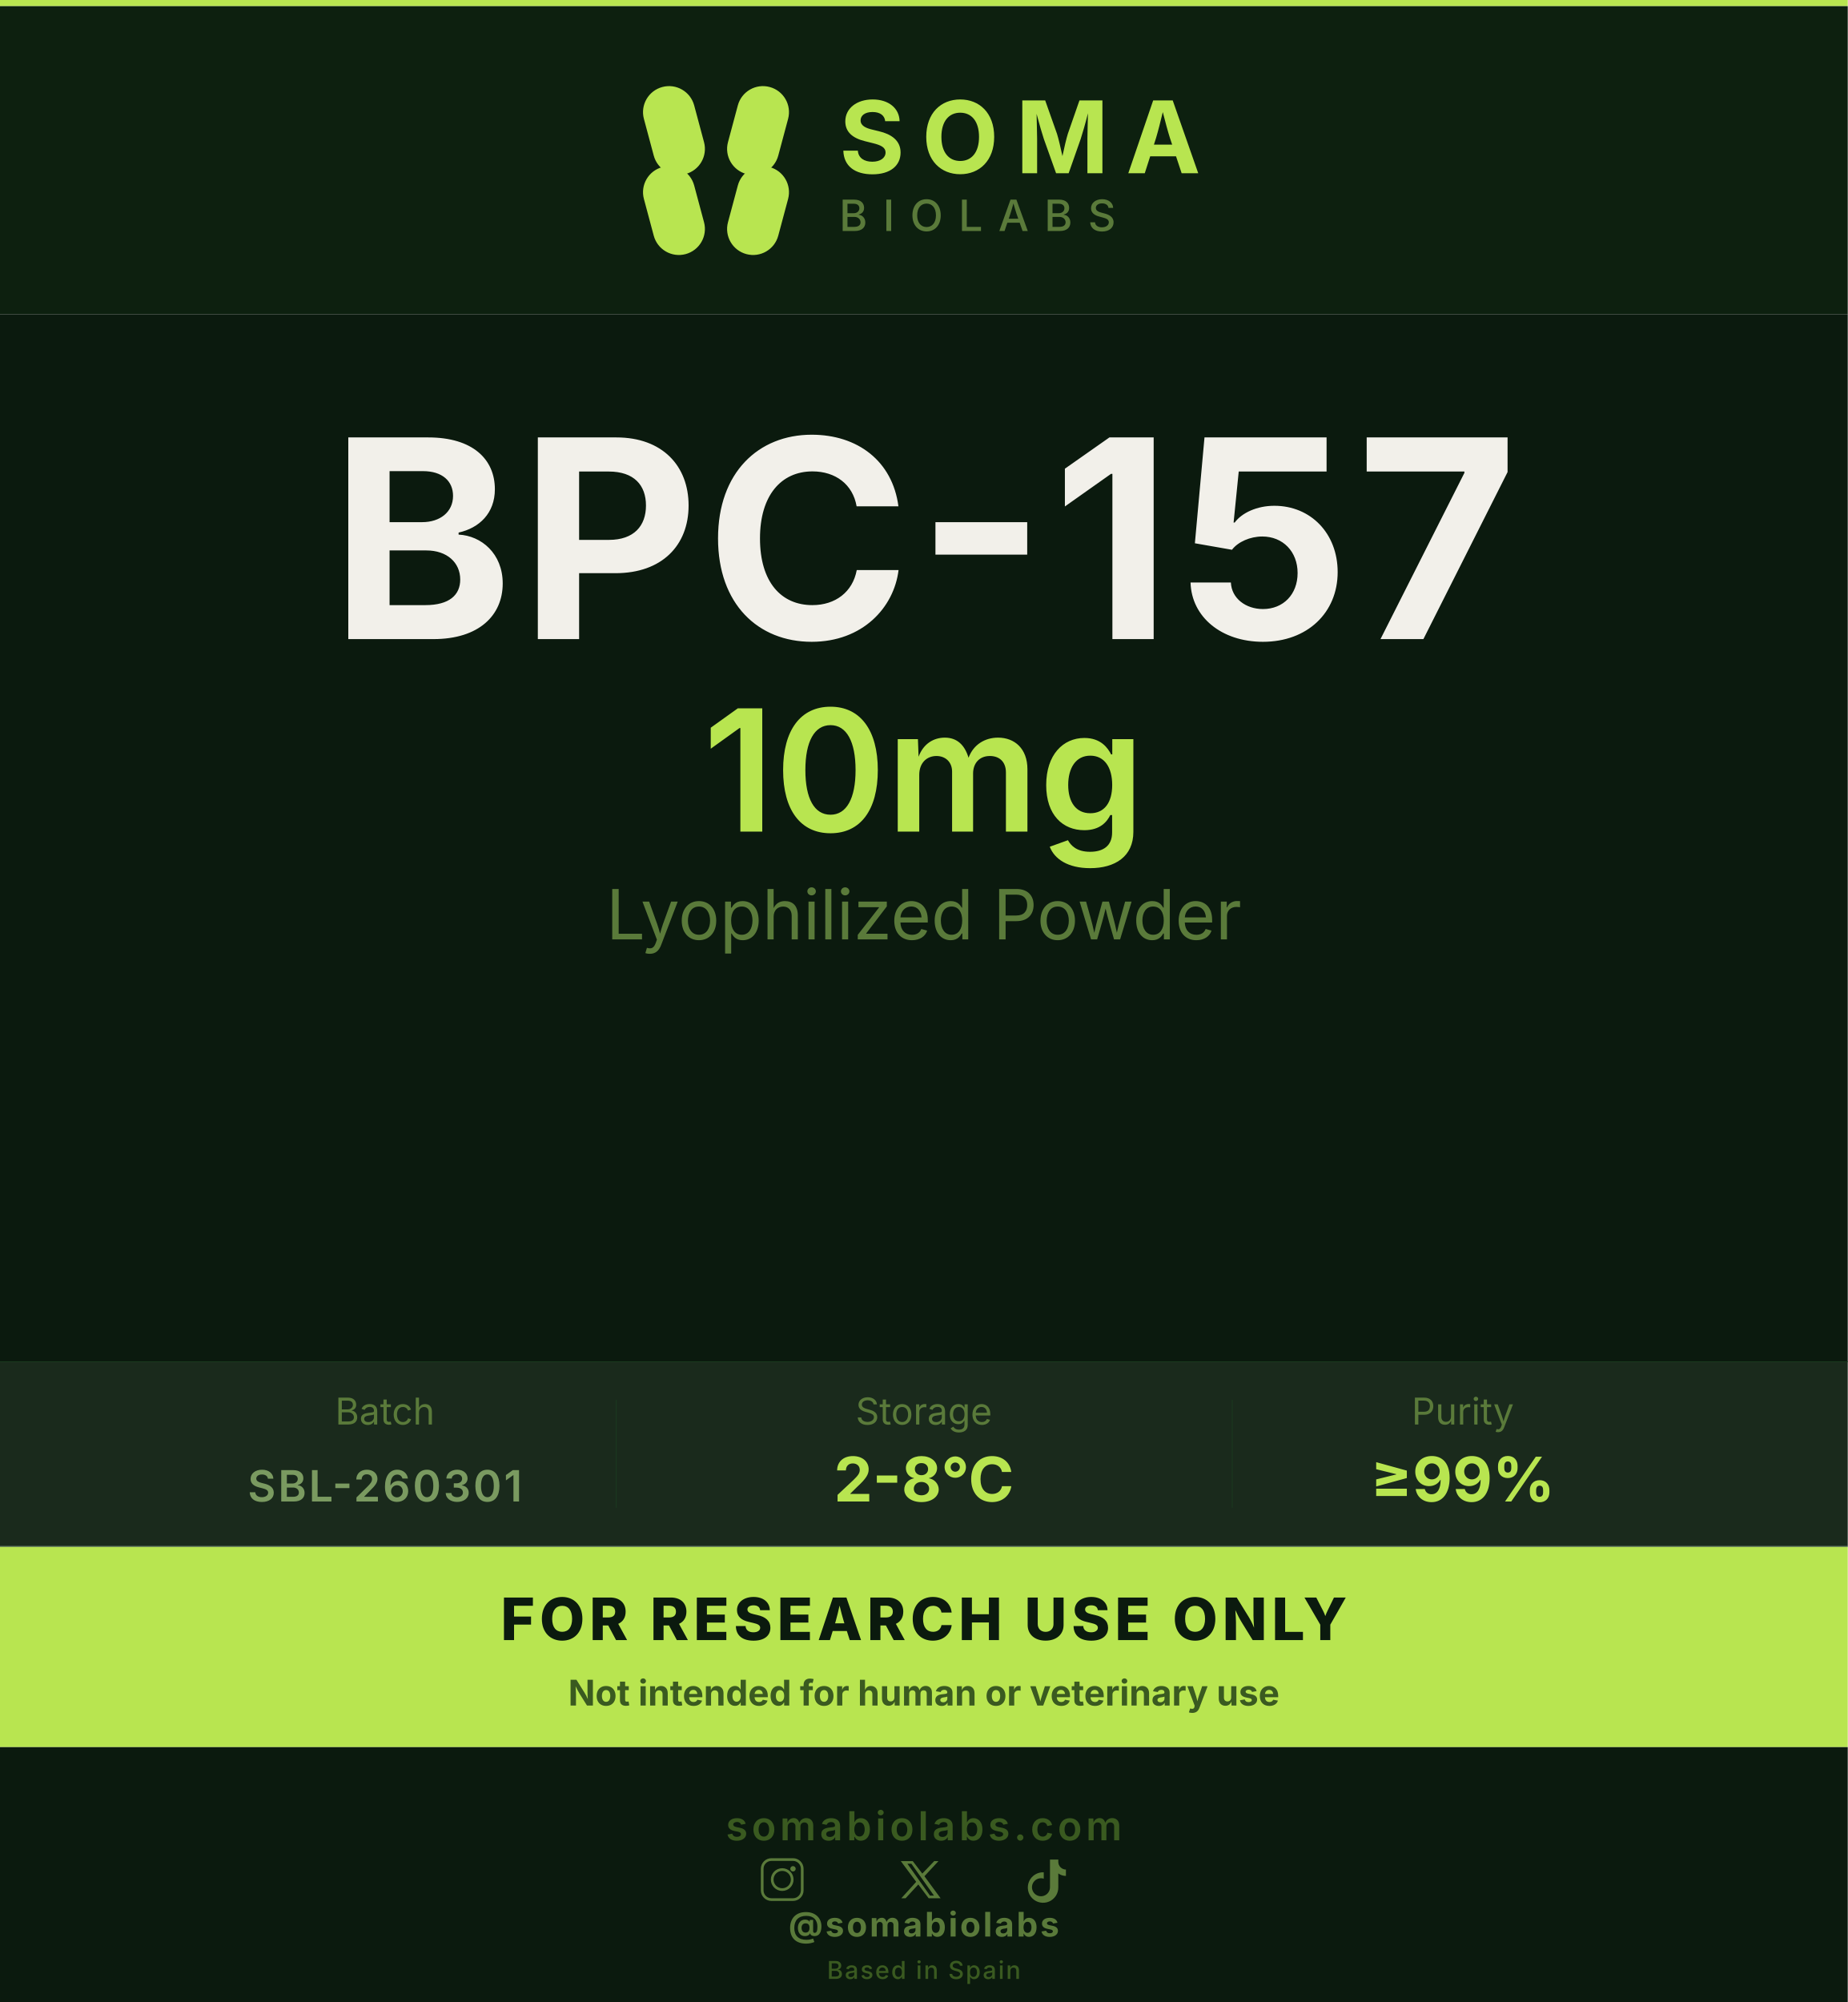
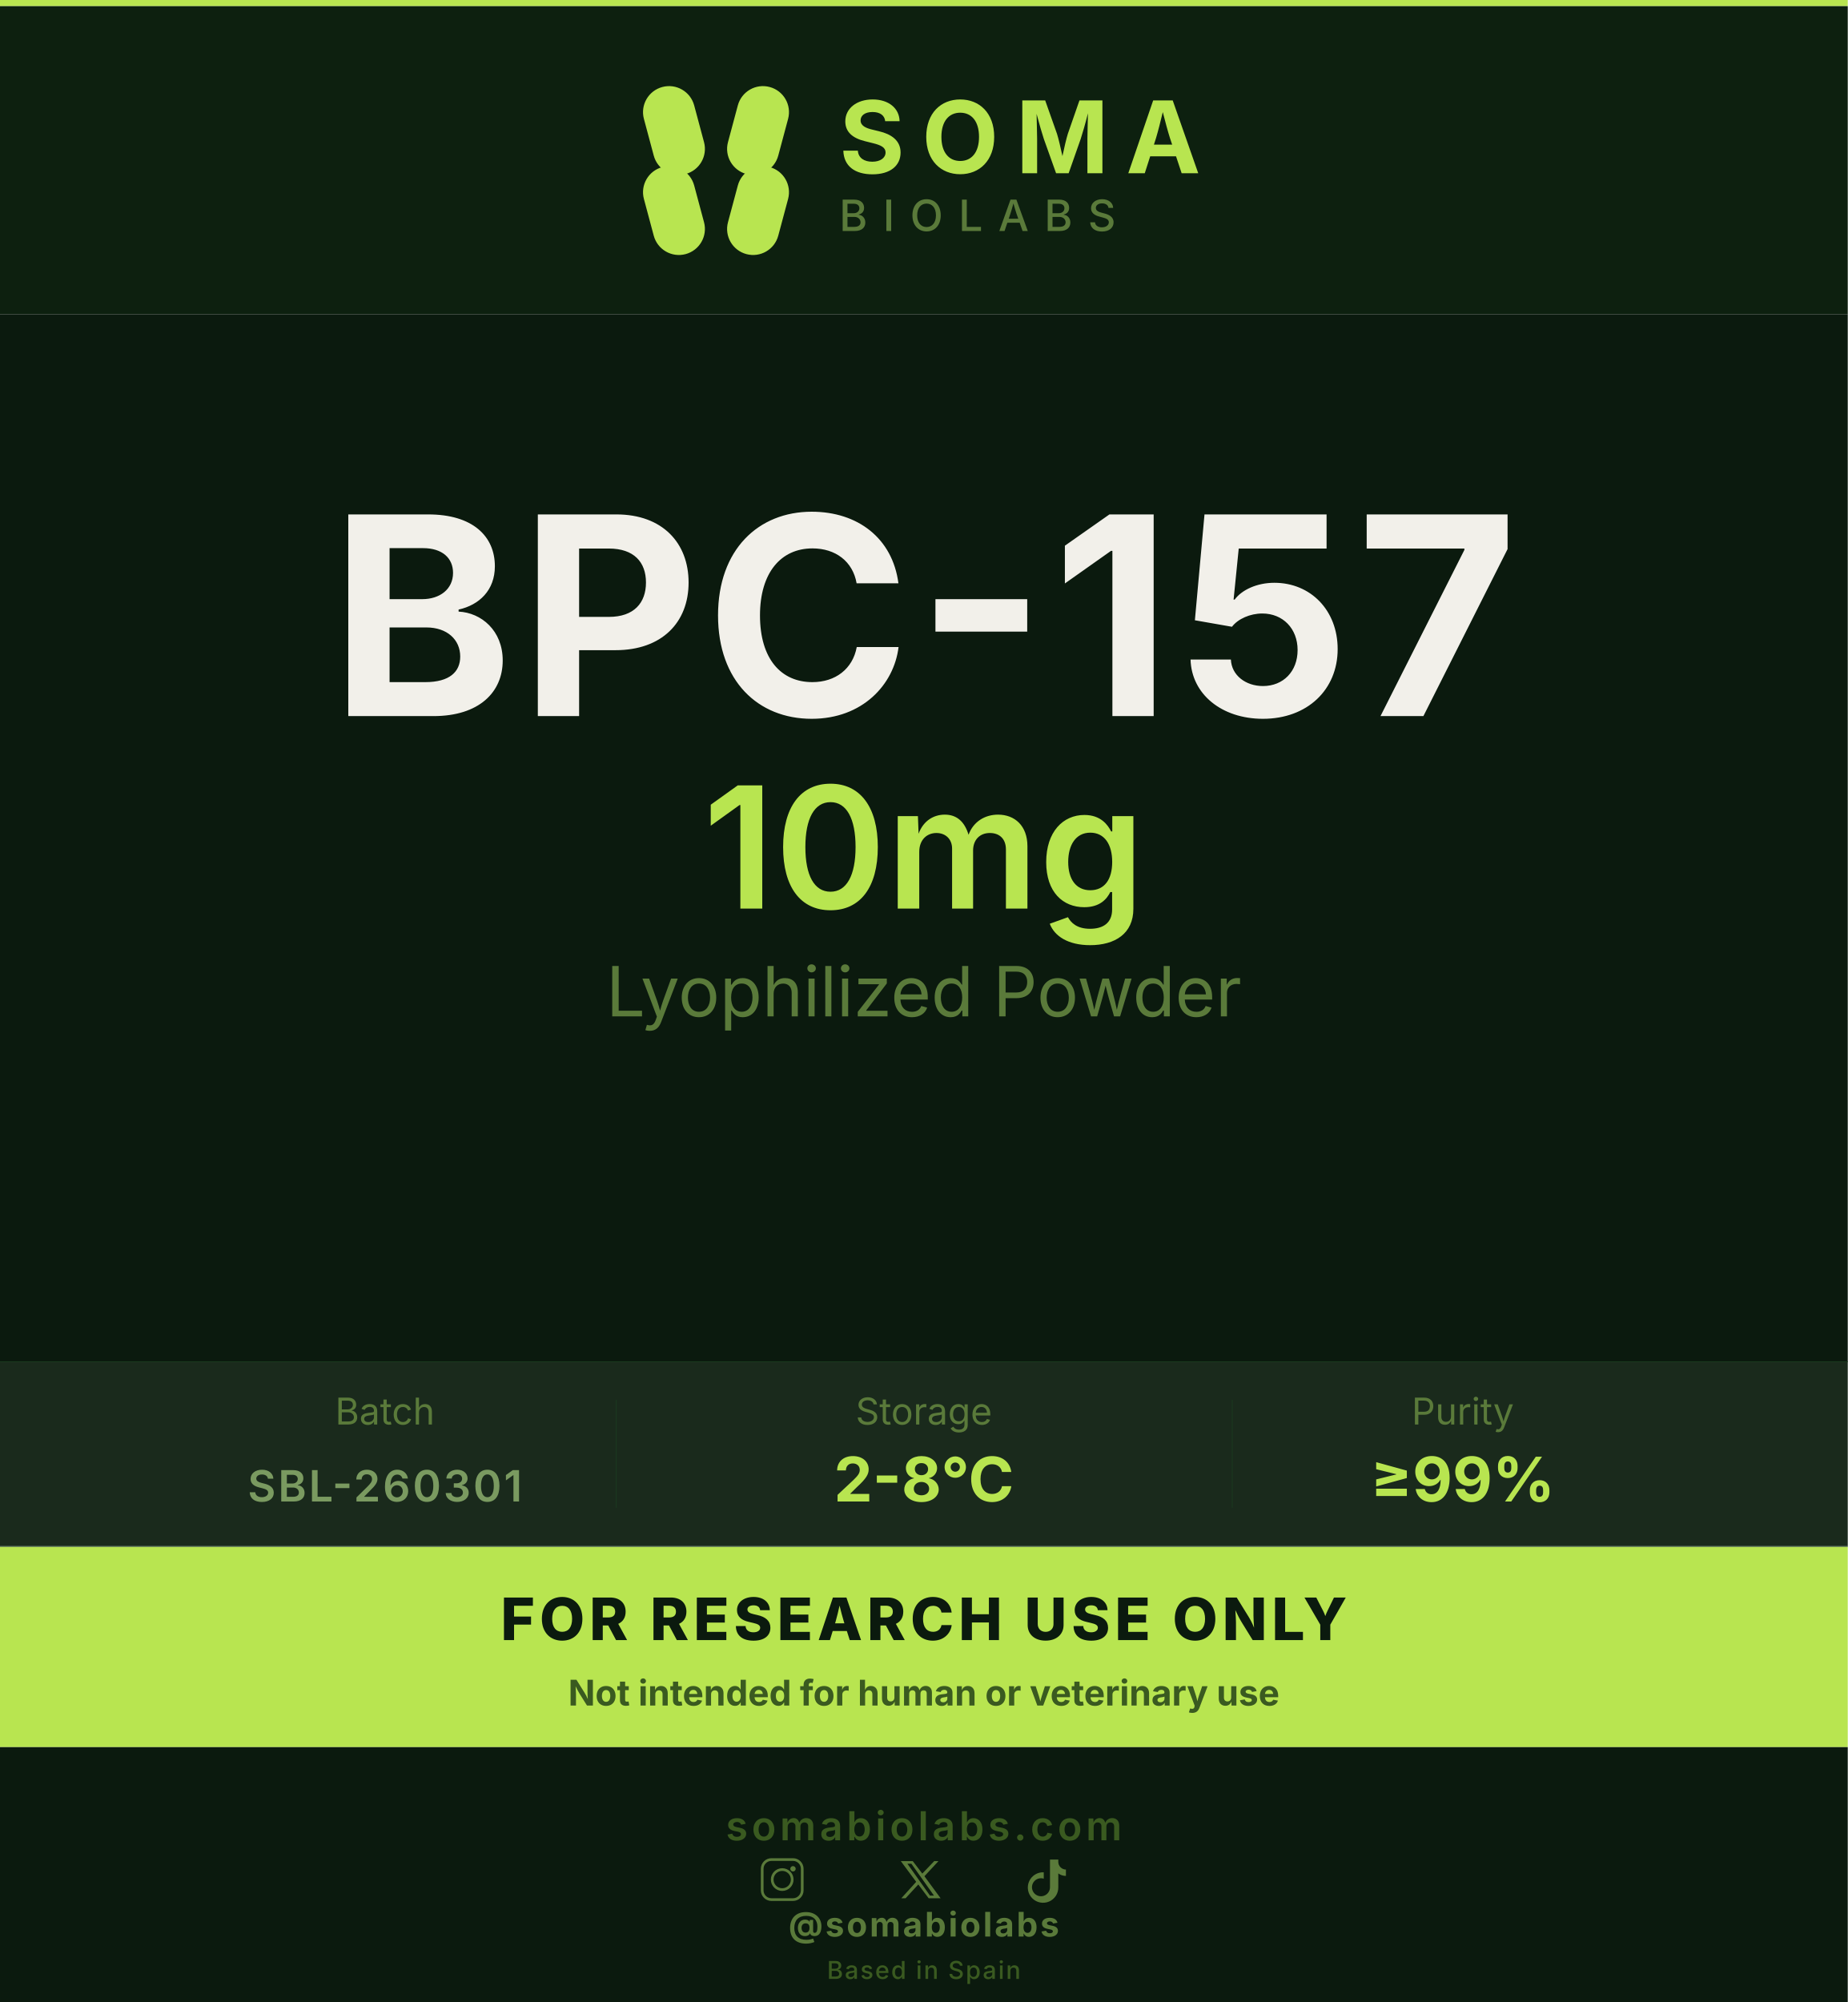
<svg xmlns="http://www.w3.org/2000/svg" width="2400" height="2600" viewBox="0 0 2400 2600">
  <rect x="0" y="0" width="2400" height="8" fill="#B8E550" />
  <rect x="0" y="8" width="2400" height="400" fill="#0D200F" />
  <g transform="translate(930, 215) scale(1.3)">
    <rect x="-68" y="-80" width="52" height="90" rx="26" fill="#B8E550" transform="rotate(-15 -42 -35)" />
    <rect x="16" y="-80" width="52" height="90" rx="26" fill="#B8E550" transform="rotate(15 42 -35)" />
    <rect x="-68" y="0" width="52" height="90" rx="26" fill="#B8E550" transform="rotate(-15 -42 45)" />
    <rect x="16" y="0" width="52" height="90" rx="26" fill="#B8E550" transform="rotate(15 42 45)" />
  </g>
  <text x="1090" y="225" font-family="Inter, Helvetica Neue, Arial, sans-serif" font-weight="700" font-size="130" letter-spacing="22" fill="#B8E550">SOMA</text>
  <text x="1090" y="300" font-family="Inter, Helvetica Neue, Arial, sans-serif" font-weight="500" font-size="56" letter-spacing="20" fill="#5A7A3A">BIOLABS</text>
  <rect x="0" y="408" width="2400" height="1360" fill="#0B1A0E" />
-   <text x="1200" y="830" font-family="Inter, Helvetica Neue, Arial, sans-serif" font-weight="700" font-size="360" letter-spacing="8" fill="#F2F0EA" text-anchor="middle">BPC-157</text>
-   <text x="1200" y="1080" font-family="Inter, Helvetica Neue, Arial, sans-serif" font-weight="600" font-size="220" fill="#B8E550" text-anchor="middle">10mg</text>
-   <text x="1200" y="1220" font-family="Inter, Helvetica Neue, Arial, sans-serif" font-weight="400" font-size="90" fill="#5A7A3A" text-anchor="middle">Lyophilized Powder</text>
+   <text x="1200" y="930" font-family="Inter, Helvetica Neue, Arial, sans-serif" font-weight="700" font-size="360" letter-spacing="8" fill="#F2F0EA" text-anchor="middle">BPC-157</text>
+   <text x="1200" y="1180" font-family="Inter, Helvetica Neue, Arial, sans-serif" font-weight="600" font-size="220" fill="#B8E550" text-anchor="middle">10mg</text>
+   <text x="1200" y="1320" font-family="Inter, Helvetica Neue, Arial, sans-serif" font-weight="400" font-size="90" fill="#5A7A3A" text-anchor="middle">Lyophilized Powder</text>
  <rect x="0" y="1768" width="2400" height="240" fill="#1A2A1C" />
  <rect x="0" y="1768" width="2400" height="1" fill="#1A3A1F" />
  <rect x="0" y="2008" width="2400" height="1" fill="#1A3A1F" />
  <text x="500" y="1850" font-family="Inter, Helvetica Neue, Arial, sans-serif" font-weight="400" font-size="48" fill="#5A7A3A" text-anchor="middle">Batch</text>
  <text x="500" y="1950" font-family="Inter, Helvetica Neue, Arial, sans-serif" font-weight="600" font-size="56" letter-spacing="3" fill="#7A9A60" text-anchor="middle">SBL-260301</text>
  <text x="1200" y="1850" font-family="Inter, Helvetica Neue, Arial, sans-serif" font-weight="400" font-size="48" fill="#5A7A3A" text-anchor="middle">Storage</text>
  <text x="1200" y="1950" font-family="Inter, Helvetica Neue, Arial, sans-serif" font-weight="700" font-size="80" fill="#B8E550" text-anchor="middle">2-8°C</text>
  <text x="1900" y="1850" font-family="Inter, Helvetica Neue, Arial, sans-serif" font-weight="400" font-size="48" fill="#5A7A3A" text-anchor="middle">Purity</text>
  <text x="1900" y="1950" font-family="Inter, Helvetica Neue, Arial, sans-serif" font-weight="700" font-size="80" fill="#B8E550" text-anchor="middle">≥99%</text>
  <rect x="800" y="1818" width="1" height="140" fill="#1A3A1F" />
  <rect x="1600" y="1818" width="1" height="140" fill="#1A3A1F" />
  <rect x="0" y="2009" width="2400" height="260" fill="#B8E550" />
  <text x="1200" y="2130" font-family="Inter, Helvetica Neue, Arial, sans-serif" font-weight="800" font-size="76" letter-spacing="6" fill="#0B1A0E" text-anchor="middle">FOR RESEARCH USE ONLY</text>
  <text x="1200" y="2215" font-family="Inter, Helvetica Neue, Arial, sans-serif" font-weight="700" font-size="46" fill="#3A5A20" text-anchor="middle">Not intended for human or veterinary use</text>
  <rect x="0" y="2269" width="2400" height="331" fill="#0B1A0E" />
  <text x="1200" y="2390" font-family="Inter, Helvetica Neue, Arial, sans-serif" font-weight="600" font-size="52" letter-spacing="5" fill="#3A5A20" text-anchor="middle">somabiolabs.com</text>
  <g transform="translate(990, 2415)">
    <rect x="0" y="0" width="52" height="52" rx="12" fill="none" stroke="#5A7A3A" stroke-width="3.5" />
    <circle cx="26" cy="26" r="13" fill="none" stroke="#5A7A3A" stroke-width="3.5" />
    <circle cx="40" cy="12" r="3.5" fill="#5A7A3A" />
  </g>
  <g transform="translate(1170, 2417)">
    <path d="M0 0L8.7 11.7L0.3 21H2.7L9.9 13.2L15.75 21H22.5L13.35 8.55L21.3 0H18.9L12.15 7.05L6.75 0H0ZM3.75 1.5H6L18.75 19.5H16.5L3.75 1.5Z" fill="#5A7A3A" transform="scale(2.3)" />
  </g>
  <g transform="translate(1335, 2415)">
    <path d="M16 0v20a6.5 6.5 0 1 1-4.5-6.2V9.2A11 11 0 1 0 22 20V10a9 9 0 0 0 5.5 1.8V7.2A5.5 5.5 0 0 1 22 1.8V0H16z" fill="#5A7A3A" transform="scale(1.8)" />
  </g>
  <text x="1200" y="2515" font-family="Inter, Helvetica Neue, Arial, sans-serif" font-weight="700" font-size="44" letter-spacing="3" fill="#5A7A3A" text-anchor="middle">@somabiolabs</text>
  <text x="1200" y="2570" font-family="Inter, Helvetica Neue, Arial, sans-serif" font-weight="500" font-size="32" letter-spacing="2" fill="#3A5A20" text-anchor="middle">Based in Spain</text>
</svg>
